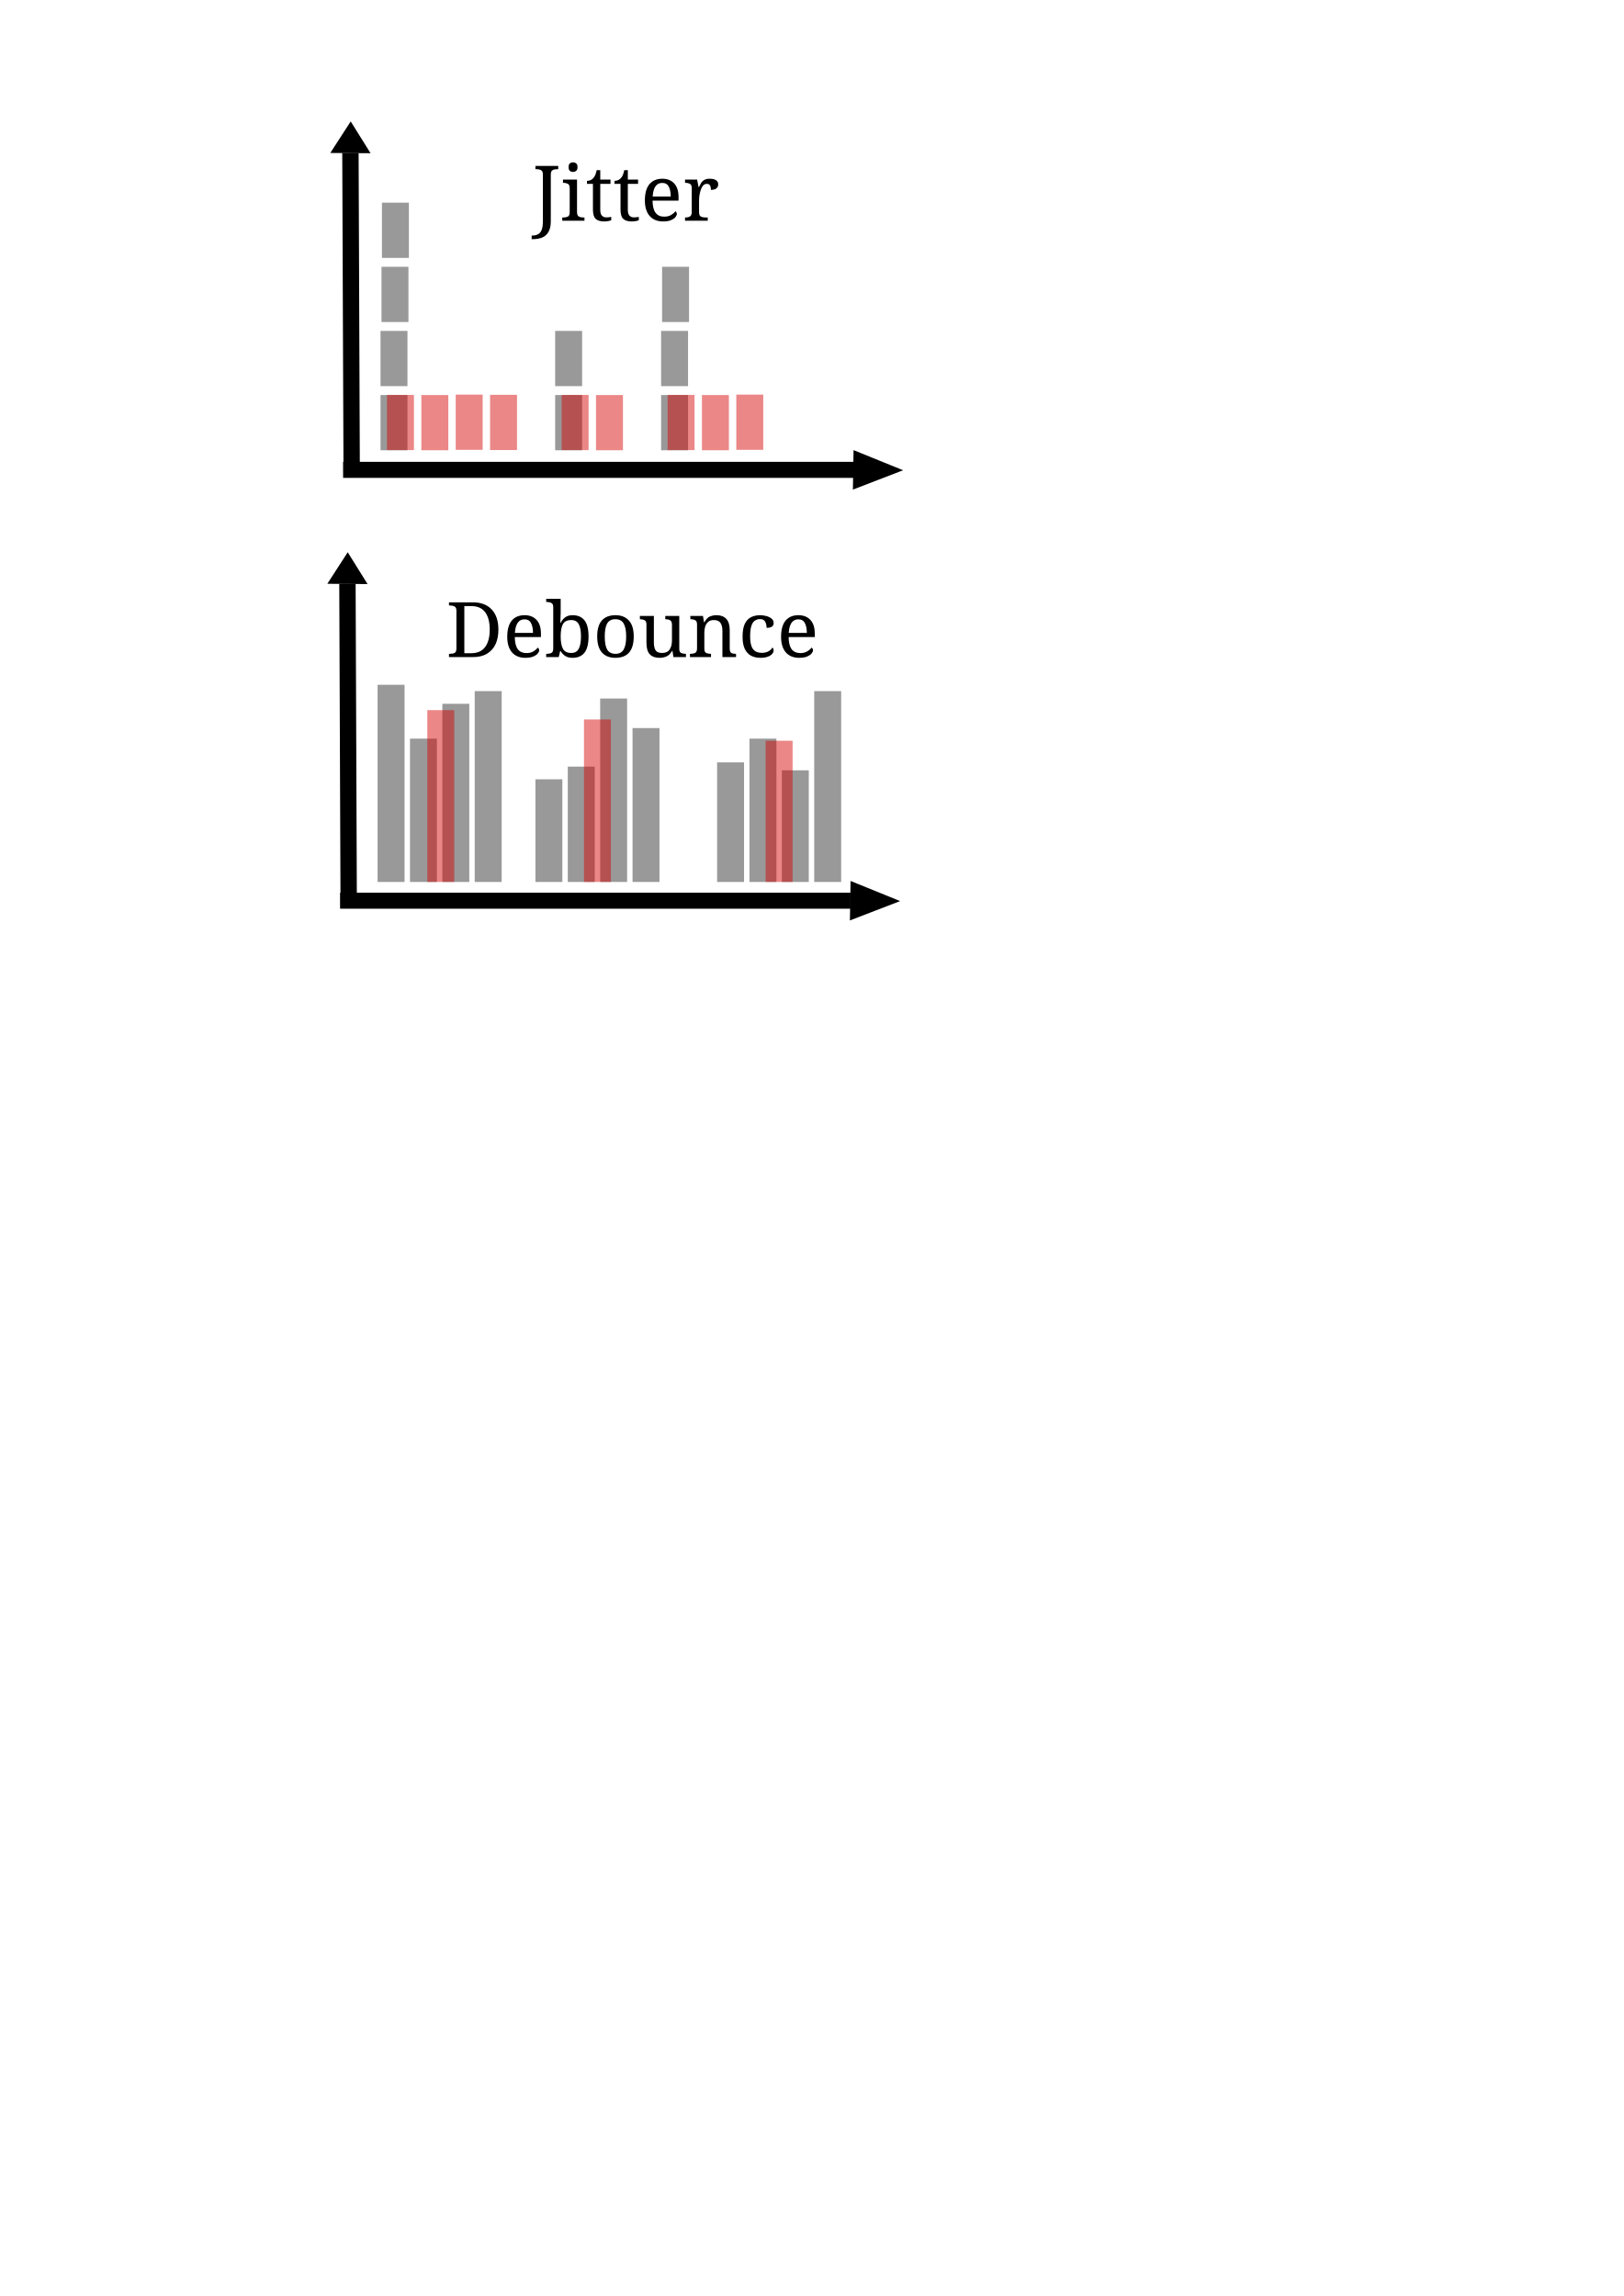
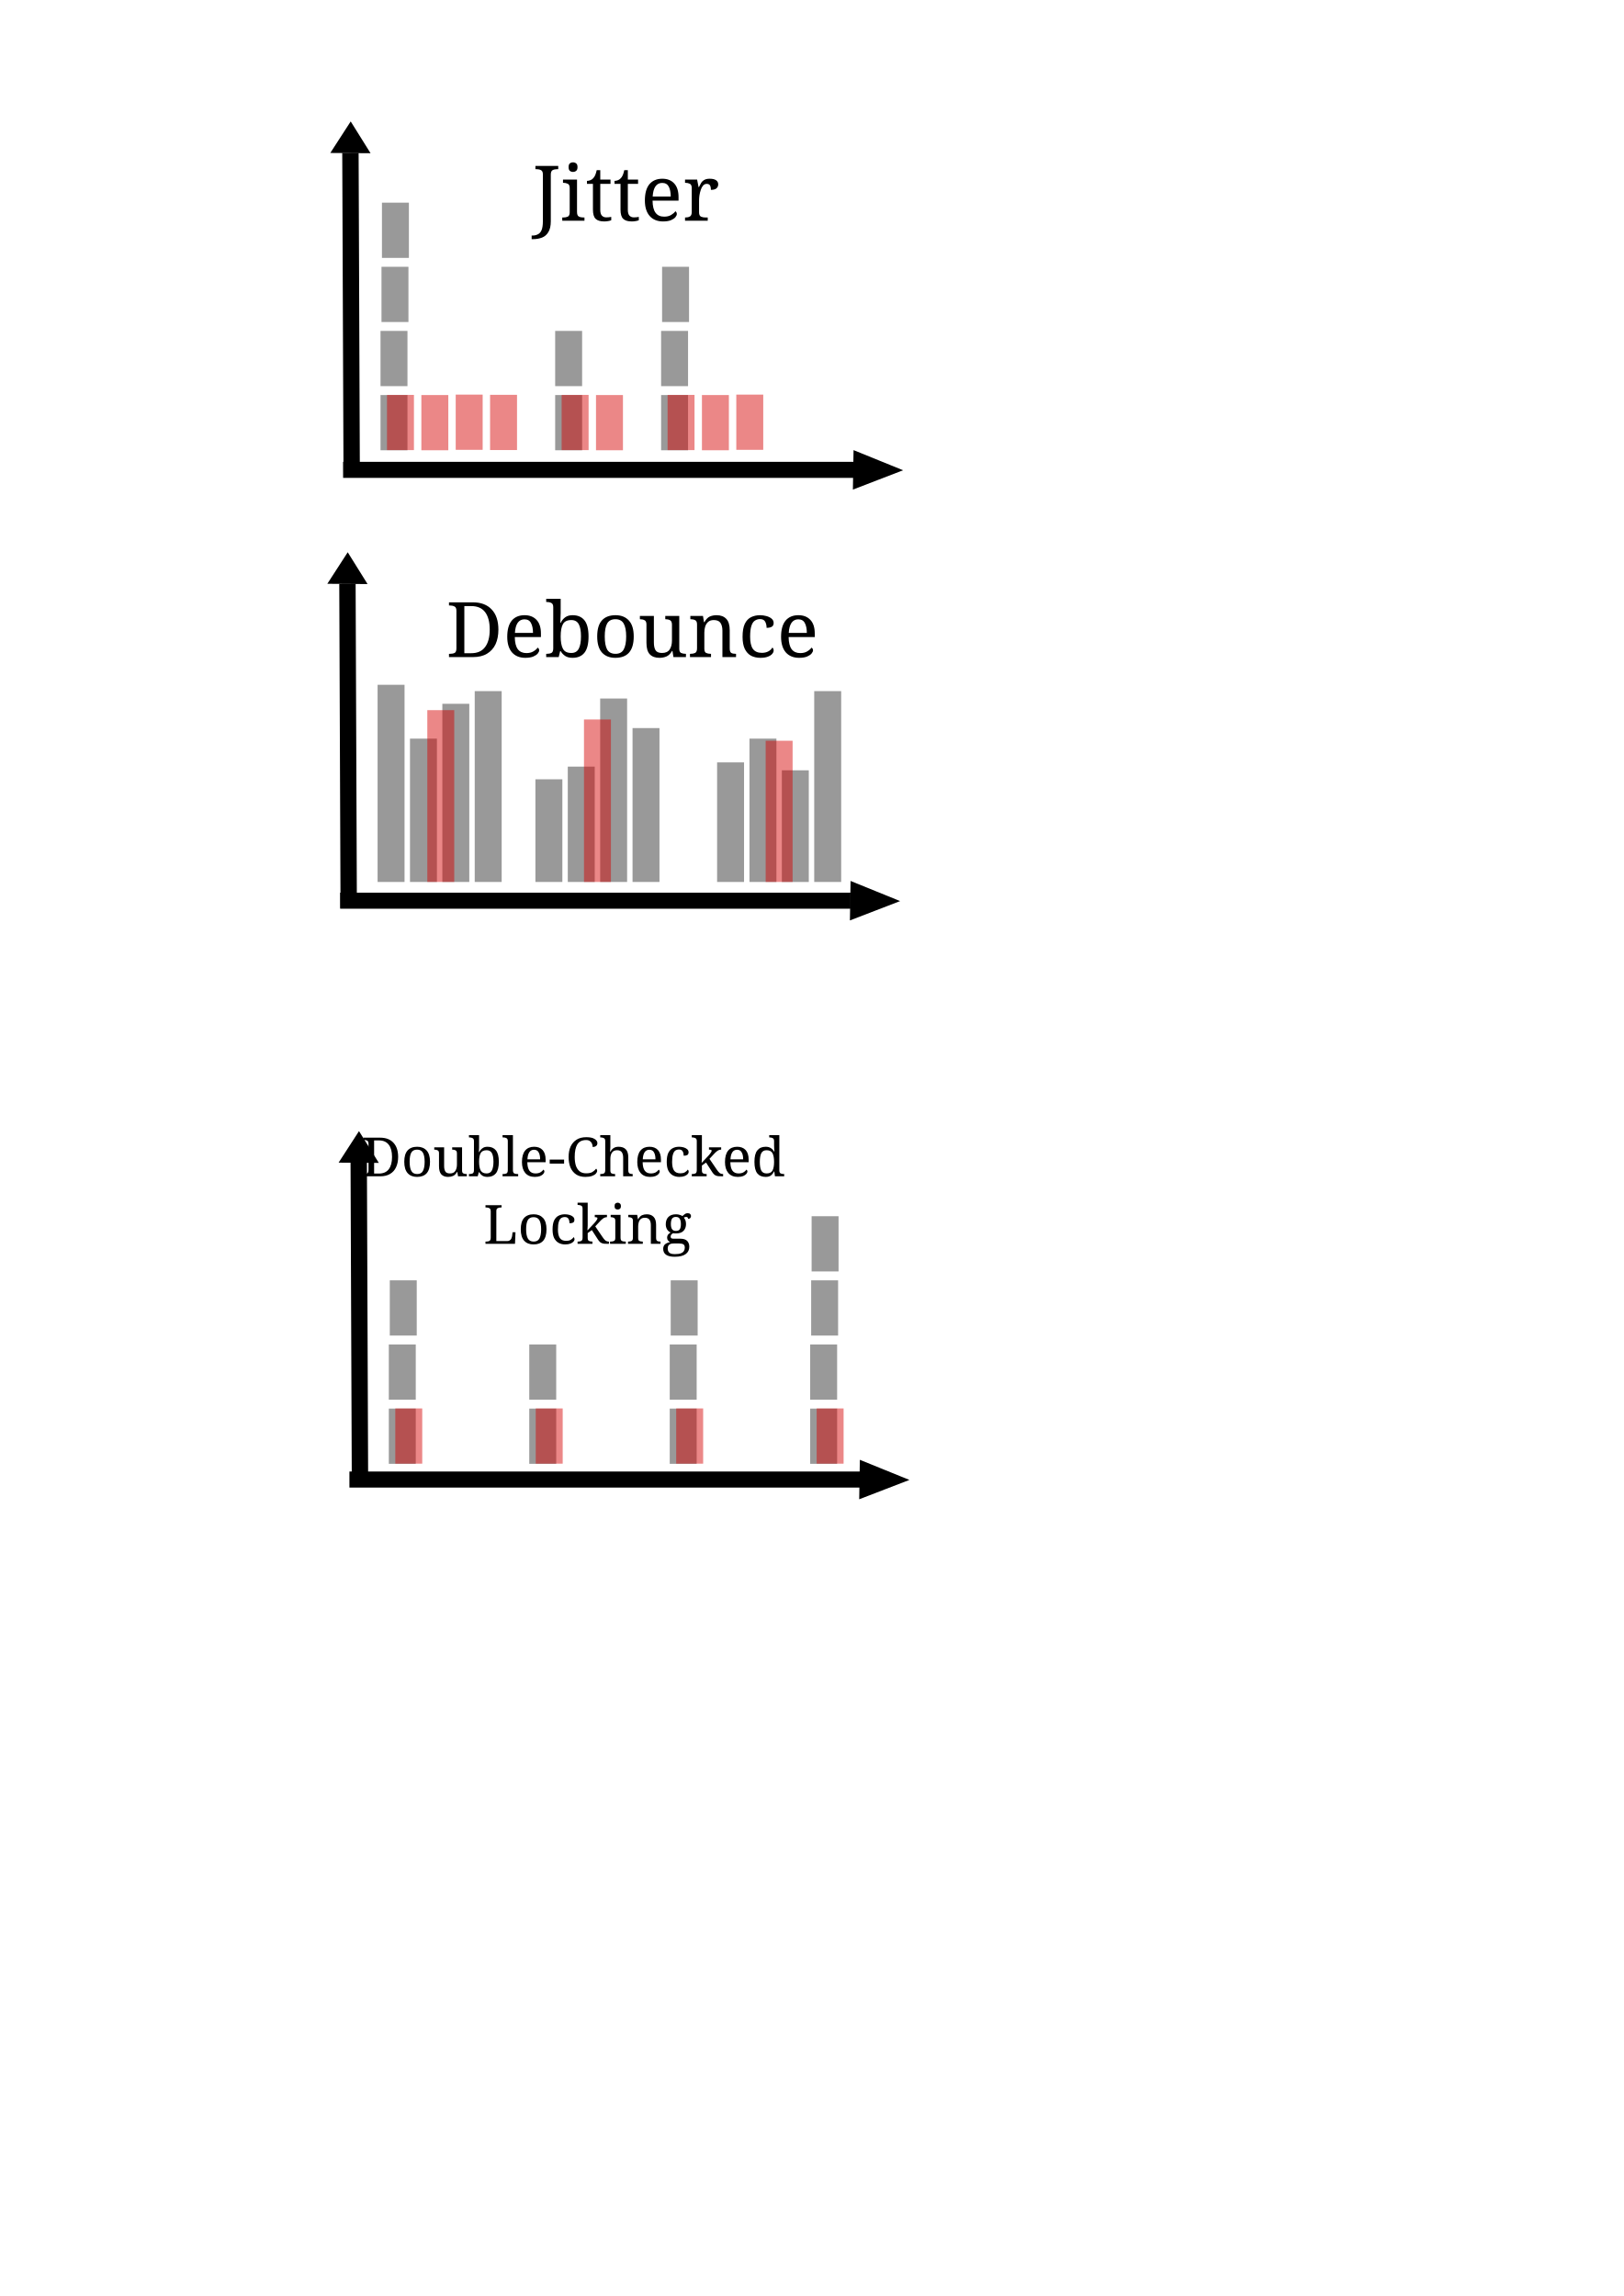
<svg xmlns="http://www.w3.org/2000/svg" width="210mm" height="297mm" viewBox="0 0 210 297" version="1.1" id="svg1">
  <defs id="defs1" />
  <g id="layer1">
    <g id="g16" transform="matrix(1.024904,0,0,1.005365,-0.6060413,-0.5868141)">
      <g id="g6" transform="matrix(1.544973,0,0,1,-23.7132,0)">
        <rect style="fill:#000000;stroke-width:0.102" id="rect6" width="41.688" height="2.065" x="43.513" y="115.439" />
        <path style="fill:#000000;stroke-width:0.265" id="path6" d="m 103.835,83.279 -15.173,1.172 -15.173,1.172 6.572,-13.726 6.572,-13.726 8.601,12.554 z" transform="matrix(-0.0136662,0.1662273,-0.1539967,-0.01475159,99.39438,102.9791)" />
      </g>
      <g id="g6-8" transform="rotate(-90.21961,44.50617,116.3862)">
        <rect style="fill:#000000;stroke-width:0.102" id="rect6-2" width="41.688" height="2.065" x="43.513" y="115.439" />
        <path style="fill:#000000;stroke-width:0.265" id="path6-4" d="m 103.835,83.279 -15.173,1.172 -15.173,1.172 6.572,-13.726 6.572,-13.726 8.601,12.554 z" transform="matrix(-0.0136662,0.1662273,-0.1539967,-0.01475159,99.39438,102.9791)" />
      </g>
      <g id="g15">
        <rect style="fill:#999999;stroke-width:0.083" id="rect1" width="3.4" height="25.369" x="48.241" y="88.692" />
        <rect style="fill:#999999;stroke-width:0.071" id="rect1-1" width="3.4" height="18.441" x="52.327" y="95.62" />
        <rect style="fill:#999999;stroke-width:0.079" id="rect1-1-6" width="3.4" height="22.924" x="56.412" y="91.137" />
        <rect style="fill:#999999;stroke-width:0.082" id="rect1-1-6-2" width="3.4" height="24.554" x="60.497" y="89.507" />
      </g>
      <g id="g13">
        <rect style="fill:#999999;stroke-width:0.06" id="rect1-5" width="3.4" height="13.211" x="68.156" y="100.85" />
        <rect style="fill:#999999;stroke-width:0.063" id="rect1-1-7" width="3.4" height="14.841" x="72.241" y="99.22" />
        <rect style="fill:#999999;stroke-width:0.08" id="rect1-1-6-6" width="3.4" height="23.603" x="76.327" y="90.458" />
        <rect style="fill:#999999;stroke-width:0.073" id="rect1-1-6-2-1" width="3.4" height="19.799" x="80.412" y="94.262" />
      </g>
      <g id="g14">
        <rect style="fill:#999999;stroke-width:0.065" id="rect1-9" width="3.4" height="15.384" x="91.084" y="98.677" />
        <rect style="fill:#999999;stroke-width:0.071" id="rect1-1-5" width="3.4" height="18.441" x="95.169" y="95.62" />
        <rect style="fill:#999999;stroke-width:0.062" id="rect1-1-6-4" width="3.4" height="14.366" x="99.254" y="99.696" />
        <rect style="fill:#999999;stroke-width:0.082" id="rect1-1-6-2-3" width="3.4" height="24.554" x="103.34" y="89.507" />
      </g>
      <rect style="fill:#d40000;fill-opacity:0.47;stroke-width:0.077" id="rect1-1-6-41" width="3.4" height="22.107" x="54.513" y="91.954" />
      <rect style="fill:#d40000;fill-opacity:0.47;stroke-width:0.075" id="rect1-1-6-41-4" width="3.4" height="20.907" x="74.284" y="93.155" />
      <rect style="fill:#d40000;fill-opacity:0.47;stroke-width:0.07" id="rect1-1-6-41-4-3" width="3.4" height="18.169" x="97.212" y="95.892" />
      <text xml:space="preserve" style="font-size:9.878px;font-family:Cambria;-inkscape-font-specification:Cambria;text-align:start;writing-mode:lr-tb;direction:ltr;text-anchor:start;fill:#d40000;fill-opacity:0.47;stroke-width:0.265" x="56.876" y="85.13" id="text15">
        <tspan id="tspan15" style="font-size:9.878px;fill:#000000;fill-opacity:1;stroke-width:0.265" x="56.876" y="85.13">Debounce</tspan>
      </text>
    </g>
    <text xml:space="preserve" style="font-size:10.027px;font-family:Cambria;-inkscape-font-specification:Cambria;text-align:start;writing-mode:lr-tb;direction:ltr;text-anchor:start;fill:#d40000;fill-opacity:0.47;stroke-width:0.269" x="68.212" y="28.827" id="text15-1" transform="scale(1.009671,0.990422)">
      <tspan id="tspan15-8" style="font-size:10.027px;fill:#000000;fill-opacity:1;stroke-width:0.269" x="68.212" y="28.827">Jitter</tspan>
    </text>
    <g id="g20">
      <g id="g6-0" transform="matrix(1.583449,0,0,1.005365,-24.52357,-56.31779)">
        <rect style="fill:#000000;stroke-width:0.102" id="rect6-28" width="41.688" height="2.065" x="43.513" y="115.439" />
        <path style="fill:#000000;stroke-width:0.265" id="path6-6" d="m 103.835,83.279 -15.173,1.172 -15.173,1.172 6.572,-13.726 6.572,-13.726 8.601,12.554 z" transform="matrix(-0.0136662,0.1662273,-0.1539967,-0.01475159,99.39438,102.9791)" />
      </g>
      <g id="g6-8-0" transform="matrix(-0.00392836,-1.005358,1.024897,-0.00385347,-73.71429,105.886)">
        <rect style="fill:#000000;stroke-width:0.102" id="rect6-2-2" width="41.688" height="2.065" x="43.513" y="115.439" />
        <path style="fill:#000000;stroke-width:0.265" id="path6-4-4" d="m 103.835,83.279 -15.173,1.172 -15.173,1.172 6.572,-13.726 6.572,-13.726 8.601,12.554 z" transform="matrix(-0.0136662,0.1662273,-0.1539967,-0.01475159,99.39438,102.9791)" />
      </g>
      <g id="g17" transform="translate(0,0.04703522)">
        <rect style="fill:#999999;stroke-width:0.045" id="rect1-6" width="3.485" height="7.144" x="49.214" y="51.053" />
        <rect style="fill:#d40000;fill-opacity:0.47;stroke-width:0.045" id="rect1-1-6-41-0" width="3.485" height="7.144" x="54.496" y="51.053" />
        <rect style="fill:#999999;stroke-width:0.045" id="rect1-6-7" width="3.485" height="7.144" x="49.214" y="42.758" />
        <rect style="fill:#999999;stroke-width:0.045" id="rect1-6-7-1" width="3.485" height="7.144" x="49.341" y="34.463" />
        <rect style="fill:#999999;stroke-width:0.045" id="rect1-6-7-1-4" width="3.485" height="7.144" x="49.399" y="26.168" />
        <rect style="fill:#d40000;fill-opacity:0.47;stroke-width:0.045" id="rect1-1-6-41-0-0" width="3.485" height="7.144" x="58.939" y="50.997" />
        <rect style="fill:#d40000;fill-opacity:0.47;stroke-width:0.045" id="rect1-1-6-41-0-0-2" width="3.485" height="7.144" x="63.383" y="51.025" />
        <rect style="fill:#d40000;fill-opacity:0.47;stroke-width:0.045" id="rect1-1-6-41-0-0-2-5" width="3.485" height="7.144" x="50.052" y="51.034" />
      </g>
      <g id="g18" transform="translate(1.952433)">
        <rect style="fill:#999999;stroke-width:0.045" id="rect1-6-2" width="3.485" height="7.144" x="69.85" y="51.1" />
        <rect style="fill:#d40000;fill-opacity:0.47;stroke-width:0.045" id="rect1-1-6-41-0-00" width="3.485" height="7.144" x="75.131" y="51.1" />
        <rect style="fill:#999999;stroke-width:0.045" id="rect1-6-7-14" width="3.485" height="7.144" x="69.85" y="42.805" />
        <rect style="fill:#d40000;fill-opacity:0.47;stroke-width:0.045" id="rect1-1-6-41-0-0-2-5-1" width="3.485" height="7.144" x="70.688" y="51.081" />
      </g>
      <g id="g19" transform="translate(0,0.00307465)">
        <rect style="fill:#999999;stroke-width:0.045" id="rect1-6-2-3" width="3.485" height="7.144" x="85.503" y="51.097" />
        <rect style="fill:#d40000;fill-opacity:0.47;stroke-width:0.045" id="rect1-1-6-41-0-00-3" width="3.485" height="7.144" x="90.784" y="51.097" />
        <rect style="fill:#999999;stroke-width:0.045" id="rect1-6-7-14-5" width="3.485" height="7.144" x="85.503" y="42.802" />
        <rect style="fill:#999999;stroke-width:0.045" id="rect1-6-7-1-6-9" width="3.485" height="7.144" x="85.63" y="34.507" />
        <rect style="fill:#d40000;fill-opacity:0.47;stroke-width:0.045" id="rect1-1-6-41-0-0-0-9" width="3.485" height="7.144" x="95.228" y="51.041" />
        <rect style="fill:#d40000;fill-opacity:0.47;stroke-width:0.045" id="rect1-1-6-41-0-0-2-5-1-8" width="3.485" height="7.144" x="86.341" y="51.078" />
      </g>
    </g>
+     <text xml:space="preserve" style="font-size:7.056px;font-family:Cambria;-inkscape-font-specification:Cambria;text-align:start;writing-mode:lr-tb;direction:ltr;text-anchor:start;fill:#d40000;fill-opacity:0.47;stroke-width:0.269" x="79.844" y="153.634" id="text15-1-8" transform="scale(1.009671,0.990422)">
+       <tspan id="tspan15-8-2" style="font-size:7.056px;text-align:center;text-anchor:middle;fill:#000000;fill-opacity:1;stroke-width:0.269" x="79.844" y="153.634">Double-Checked</tspan>
+       <tspan style="font-size:7.056px;text-align:center;text-anchor:middle;fill:#000000;fill-opacity:1;stroke-width:0.269" x="79.844" y="162.454" id="tspan1">Locking</tspan>
+     </text>
+     <g id="g5" transform="translate(-5.677707)">
+       <g id="g6-0-5" transform="matrix(1.583449,0,0,1.005365,-18.03063,74.29027)">
+         <rect style="fill:#000000;stroke-width:0.102" id="rect6-28-5" width="41.688" height="2.065" x="43.513" y="115.439" />
+         <path style="fill:#000000;stroke-width:0.265" id="path6-6-1" d="m 103.835,83.279 -15.173,1.172 -15.173,1.172 6.572,-13.726 6.572,-13.726 8.601,12.554 z" transform="matrix(-0.0136662,0.1662273,-0.1539967,-0.01475159,99.39438,102.9791)" />
+       </g>
+       <g id="g4">
+         <g id="g6-8-0-7" transform="matrix(-0.00392836,-1.005358,1.024897,-0.00385347,-66.96382,236.4941)">
+           <rect style="fill:#000000;stroke-width:0.102" id="rect6-2-2-1" width="41.688" height="2.065" x="43.513" y="115.439" />
+           <path style="fill:#000000;stroke-width:0.265" id="path6-4-4-1" d="m 103.835,83.279 -15.173,1.172 -15.173,1.172 6.572,-13.726 6.572,-13.726 8.601,12.554 z" transform="matrix(-0.0136662,0.1662273,-0.1539967,-0.01475159,99.39438,102.9791)" />
+         </g>
+         <g id="g3" transform="translate(0.2575225,0.5003021)">
+           <rect style="fill:#999999;stroke-width:0.045" id="rect1-6-27" width="3.485" height="7.144" x="55.707" y="181.708" />
+           <rect style="fill:#999999;stroke-width:0.045" id="rect1-6-7-142" width="3.485" height="7.144" x="55.707" y="173.413" />
+           <rect style="fill:#999999;stroke-width:0.045" id="rect1-6-7-1-3" width="3.485" height="7.144" x="55.834" y="165.118" />
+           <rect style="fill:#d40000;fill-opacity:0.47;stroke-width:0.045" id="rect1-1-6-41-0-0-2-5-8" width="3.485" height="7.144" x="56.545" y="181.689" />
+         </g>
+         <g id="g1" transform="translate(44.76559,0.491925)">
+           <rect style="fill:#999999;stroke-width:0.045" id="rect1-6-27-1" width="3.485" height="7.144" x="65.696" y="181.717" />
+           <rect style="fill:#999999;stroke-width:0.045" id="rect1-6-7-142-1" width="3.485" height="7.144" x="65.696" y="173.422" />
+           <rect style="fill:#999999;stroke-width:0.045" id="rect1-6-7-1-3-3" width="3.485" height="7.144" x="65.823" y="165.127" />
+           <rect style="fill:#999999;stroke-width:0.045" id="rect1-6-7-1-4-2-8" width="3.485" height="7.144" x="65.881" y="156.832" />
+           <rect style="fill:#d40000;fill-opacity:0.47;stroke-width:0.045" id="rect1-1-6-41-0-0-2-5-8-7" width="3.485" height="7.144" x="66.533" y="181.698" />
+         </g>
+         <g id="g2" transform="translate(0.5608279,0.5684478)">
+           <rect style="fill:#999999;stroke-width:0.045" id="rect1-6-27-1-9" width="3.485" height="7.144" x="73.569" y="181.64" />
+           <rect style="fill:#999999;stroke-width:0.045" id="rect1-6-7-142-1-3" width="3.485" height="7.144" x="73.569" y="173.345" />
+           <rect style="fill:#d40000;fill-opacity:0.47;stroke-width:0.045" id="rect1-1-6-41-0-0-2-5-8-7-9" width="3.485" height="7.144" x="74.407" y="181.621" />
+         </g>
+         <g id="g3-2" transform="translate(36.58868,0.5003021)">
+           <rect style="fill:#999999;stroke-width:0.045" id="rect1-6-27-8" width="3.485" height="7.144" x="55.707" y="181.708" />
+           <rect style="fill:#999999;stroke-width:0.045" id="rect1-6-7-142-6" width="3.485" height="7.144" x="55.707" y="173.413" />
+           <rect style="fill:#999999;stroke-width:0.045" id="rect1-6-7-1-3-0" width="3.485" height="7.144" x="55.834" y="165.118" />
+           <rect style="fill:#d40000;fill-opacity:0.47;stroke-width:0.045" id="rect1-1-6-41-0-0-2-5-8-2" width="3.485" height="7.144" x="56.545" y="181.689" />
+         </g>
+       </g>
+     </g>
  </g>
</svg>
